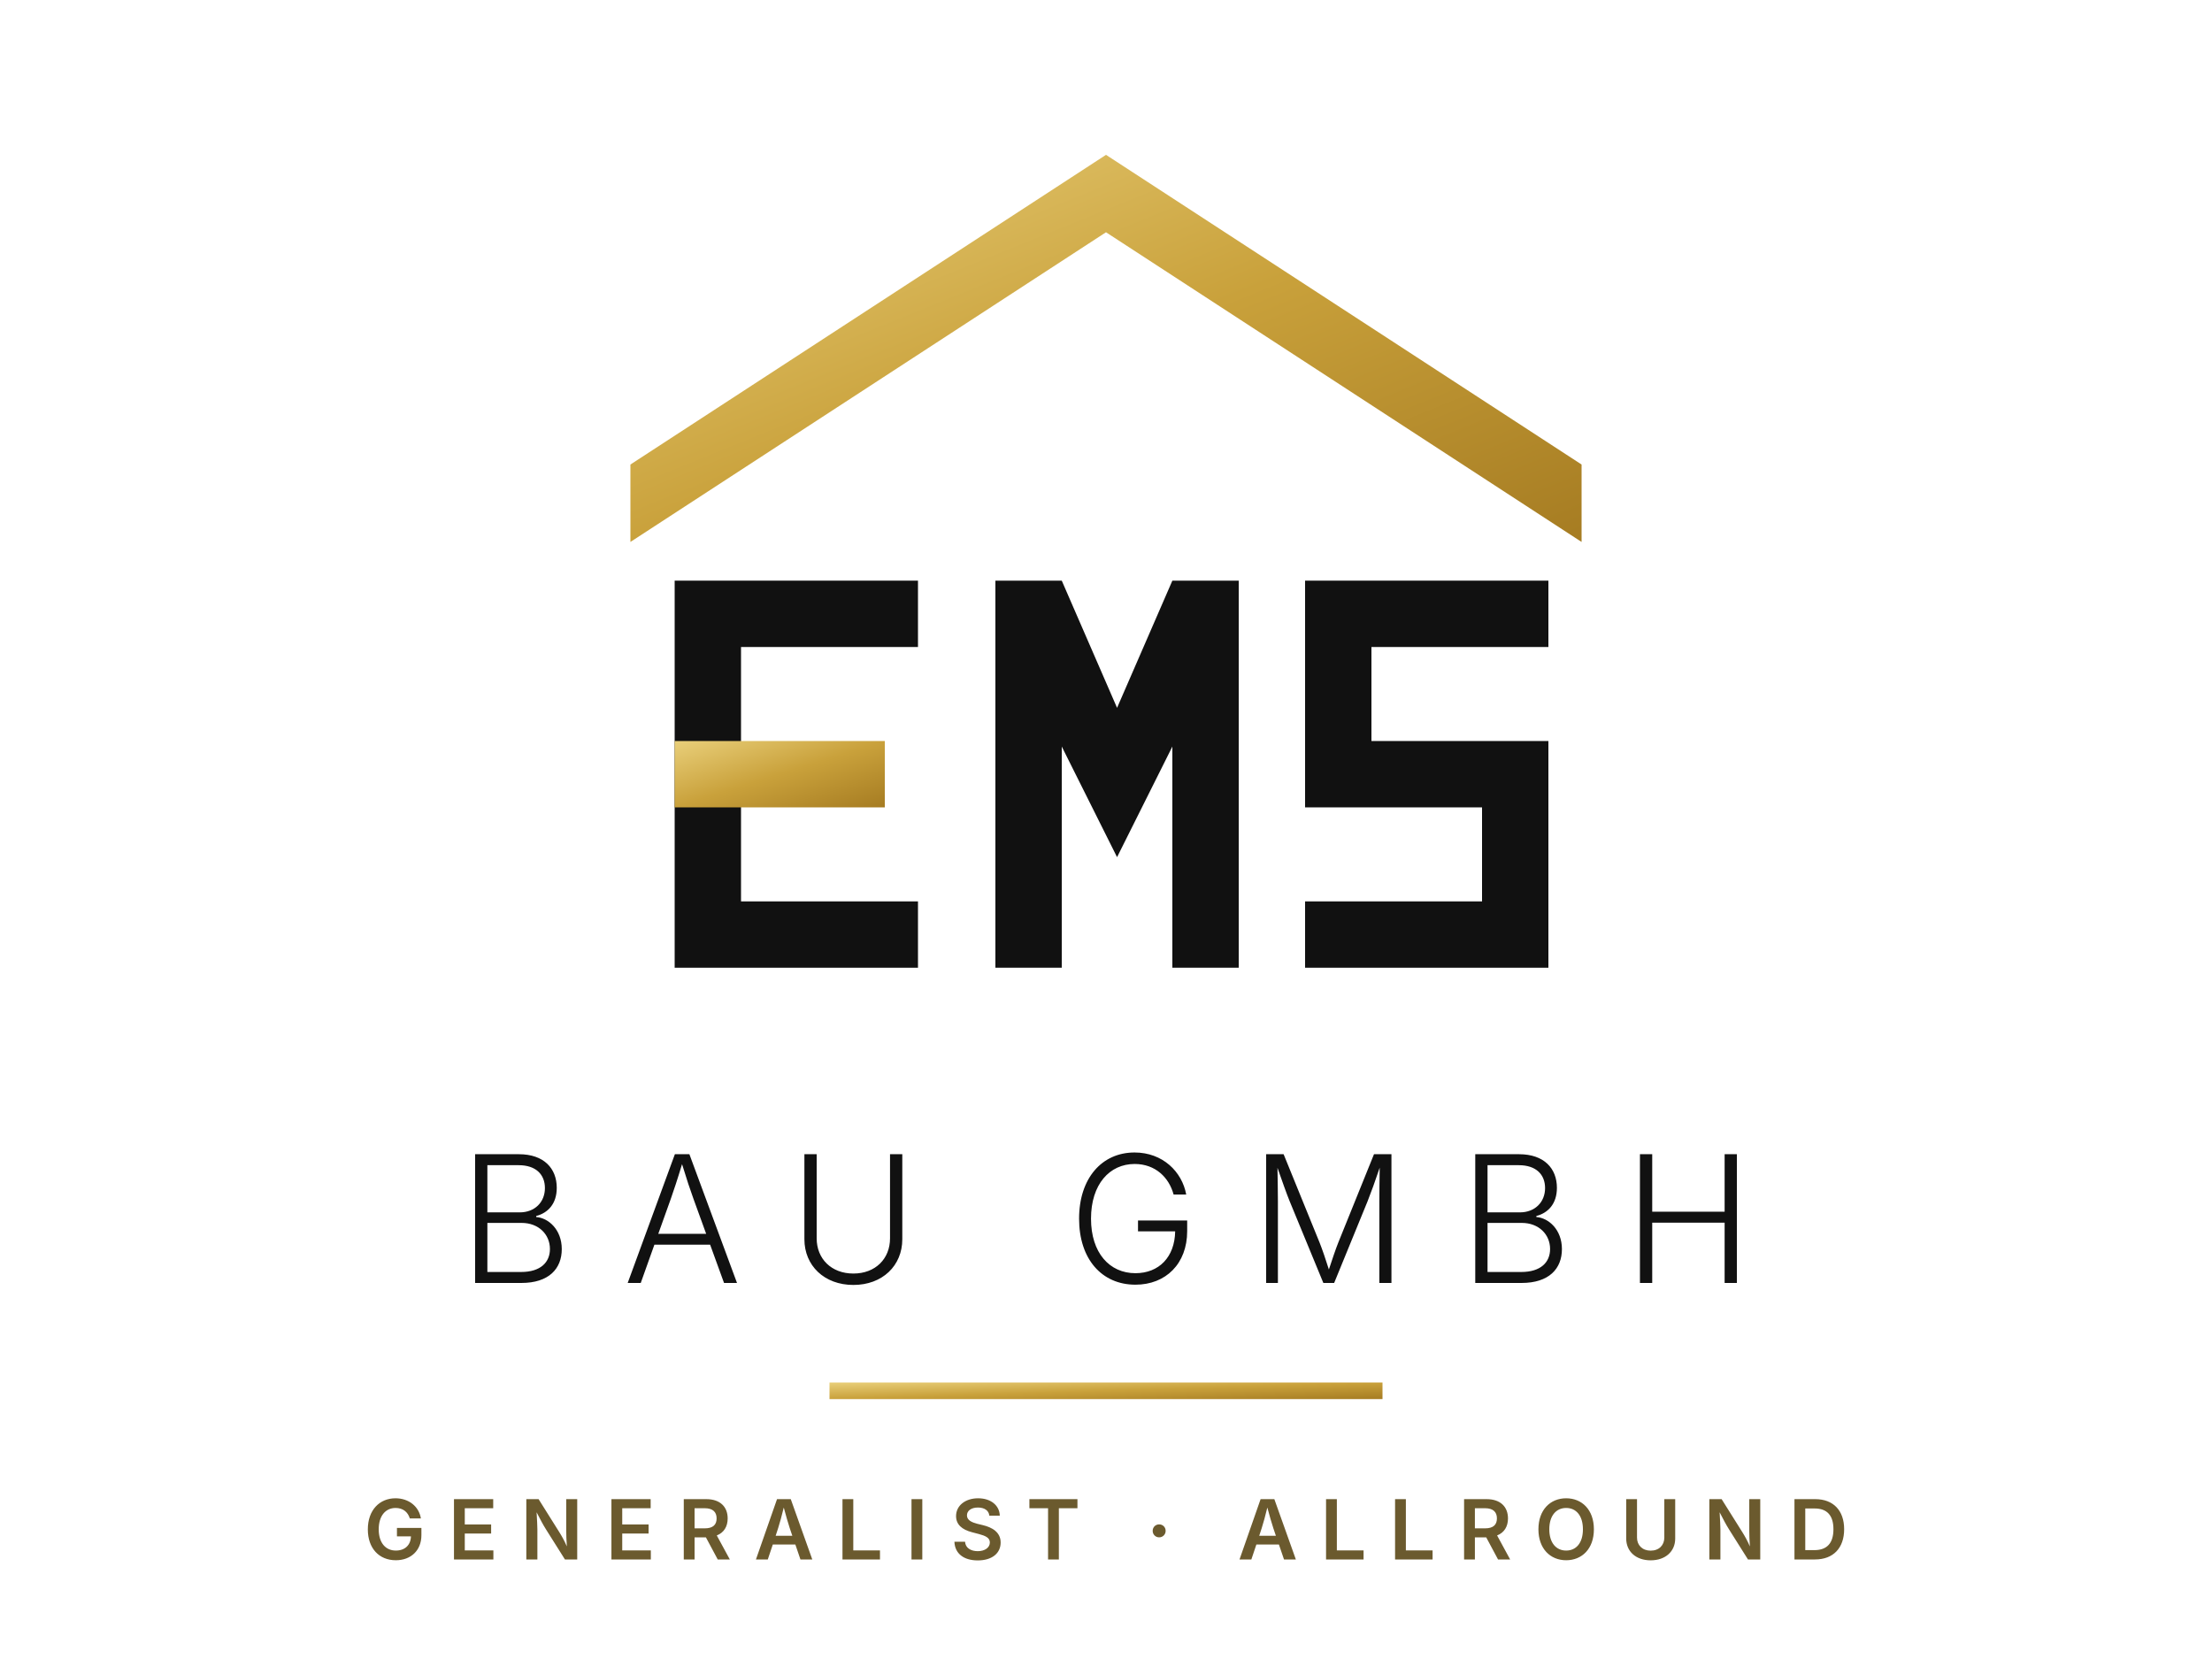
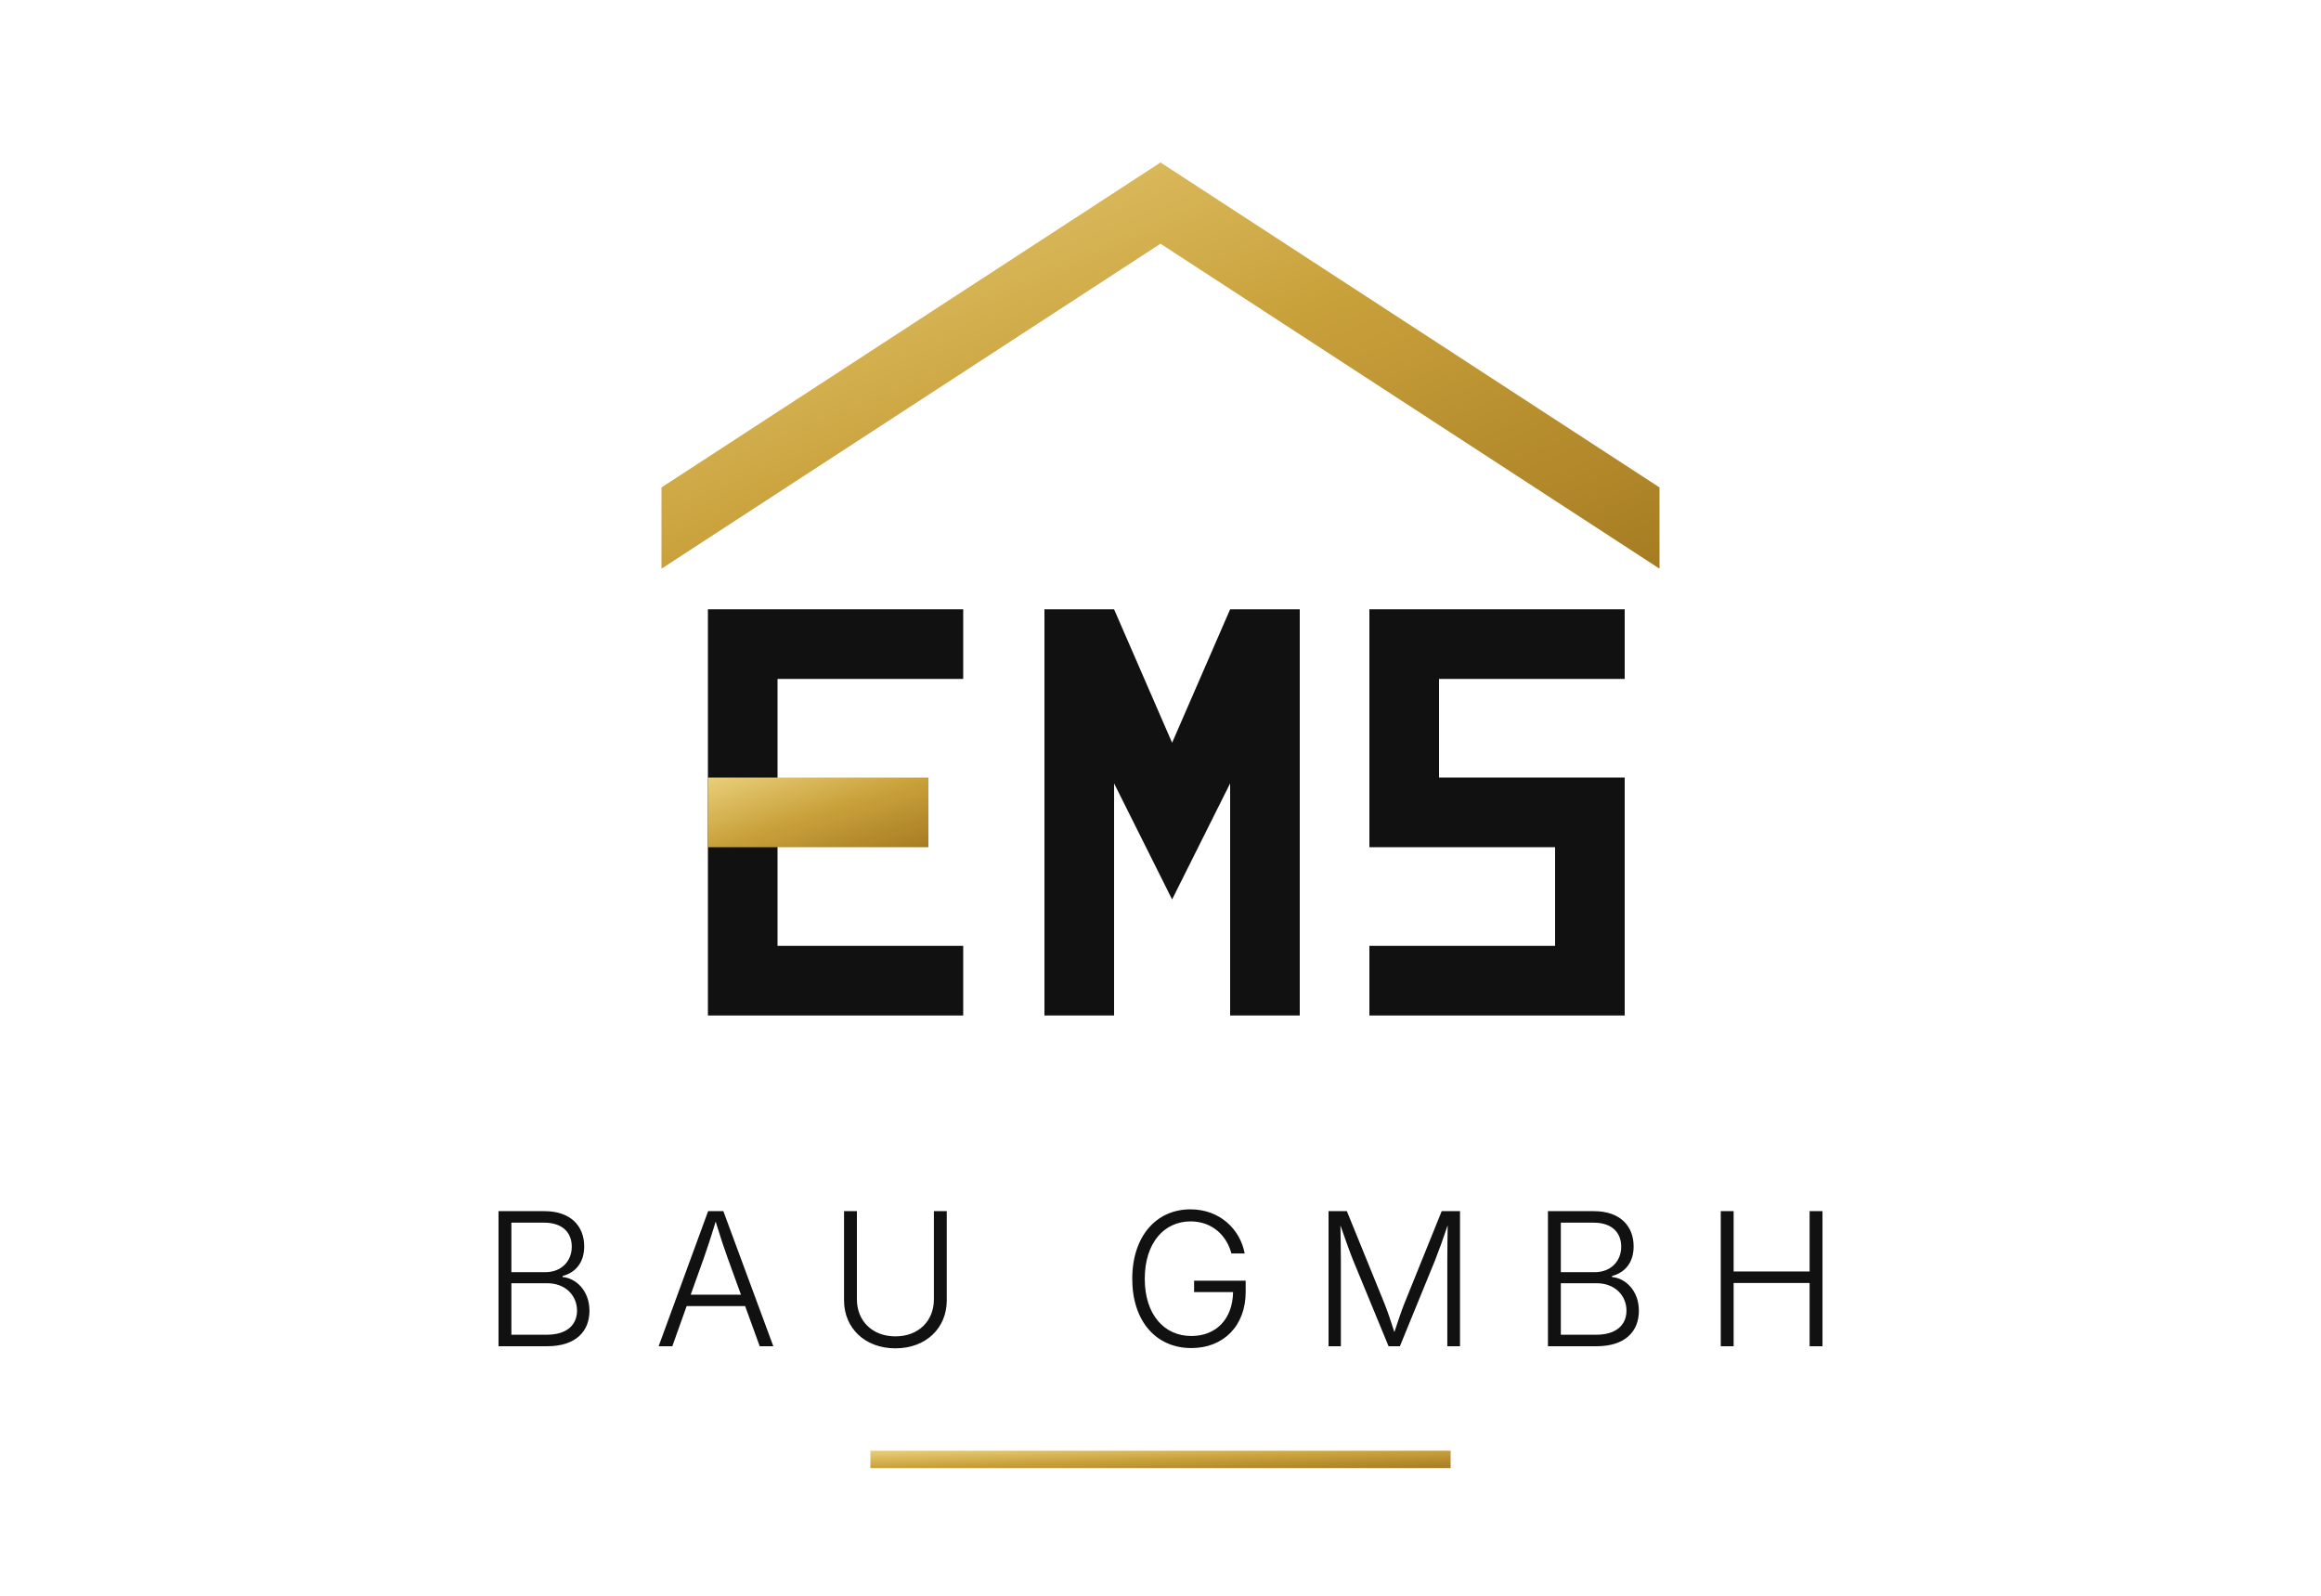
- <svg xmlns="http://www.w3.org/2000/svg" viewBox="0 0 400 300" width="800" height="600">
+ <svg xmlns="http://www.w3.org/2000/svg" viewBox="0 0 400 275" width="800" height="550">
  <defs>
    <linearGradient id="gold" x1="0" y1="0" x2="1" y2="1">
      <stop offset="0" stop-color="#E9CF7A" />
      <stop offset="0.5" stop-color="#C9A13B" />
      <stop offset="1" stop-color="#A67C22" />
    </linearGradient>
  </defs>
  <g transform="translate(100,10)">
    <polygon points="14,74 100,18 186,74 186,88 100,32 14,88" fill="url(#gold)" />
    <path d="M66,101 H28 V159 H66" fill="none" stroke="#111111" stroke-width="12" stroke-linejoin="miter" />
    <rect x="22" y="124" width="38" height="12" fill="url(#gold)" />
    <polygon points="80,165 80,95 92,95 102,118 112,95 124,95 124,165 112,165 112,125 102,145 92,125 92,165" fill="#111111" />
    <path d="M180,101 H142 V130 H174 V159 H136" fill="none" stroke="#111111" stroke-width="12" stroke-linejoin="miter" />
  </g>
  <text x="200" y="232" text-anchor="middle" font-family="Inter, Helvetica, Arial, sans-serif" font-weight="300" font-size="32" letter-spacing="9" fill="#111111">BAU GMBH</text>
  <rect x="150" y="250" width="100" height="3" fill="url(#gold)" />
-   <text x="200" y="282" text-anchor="middle" font-family="Inter, Helvetica, Arial, sans-serif" font-weight="600" font-size="15" letter-spacing="4" fill="#6B5A2E">GENERALIST · ALLROUND</text>
</svg>
